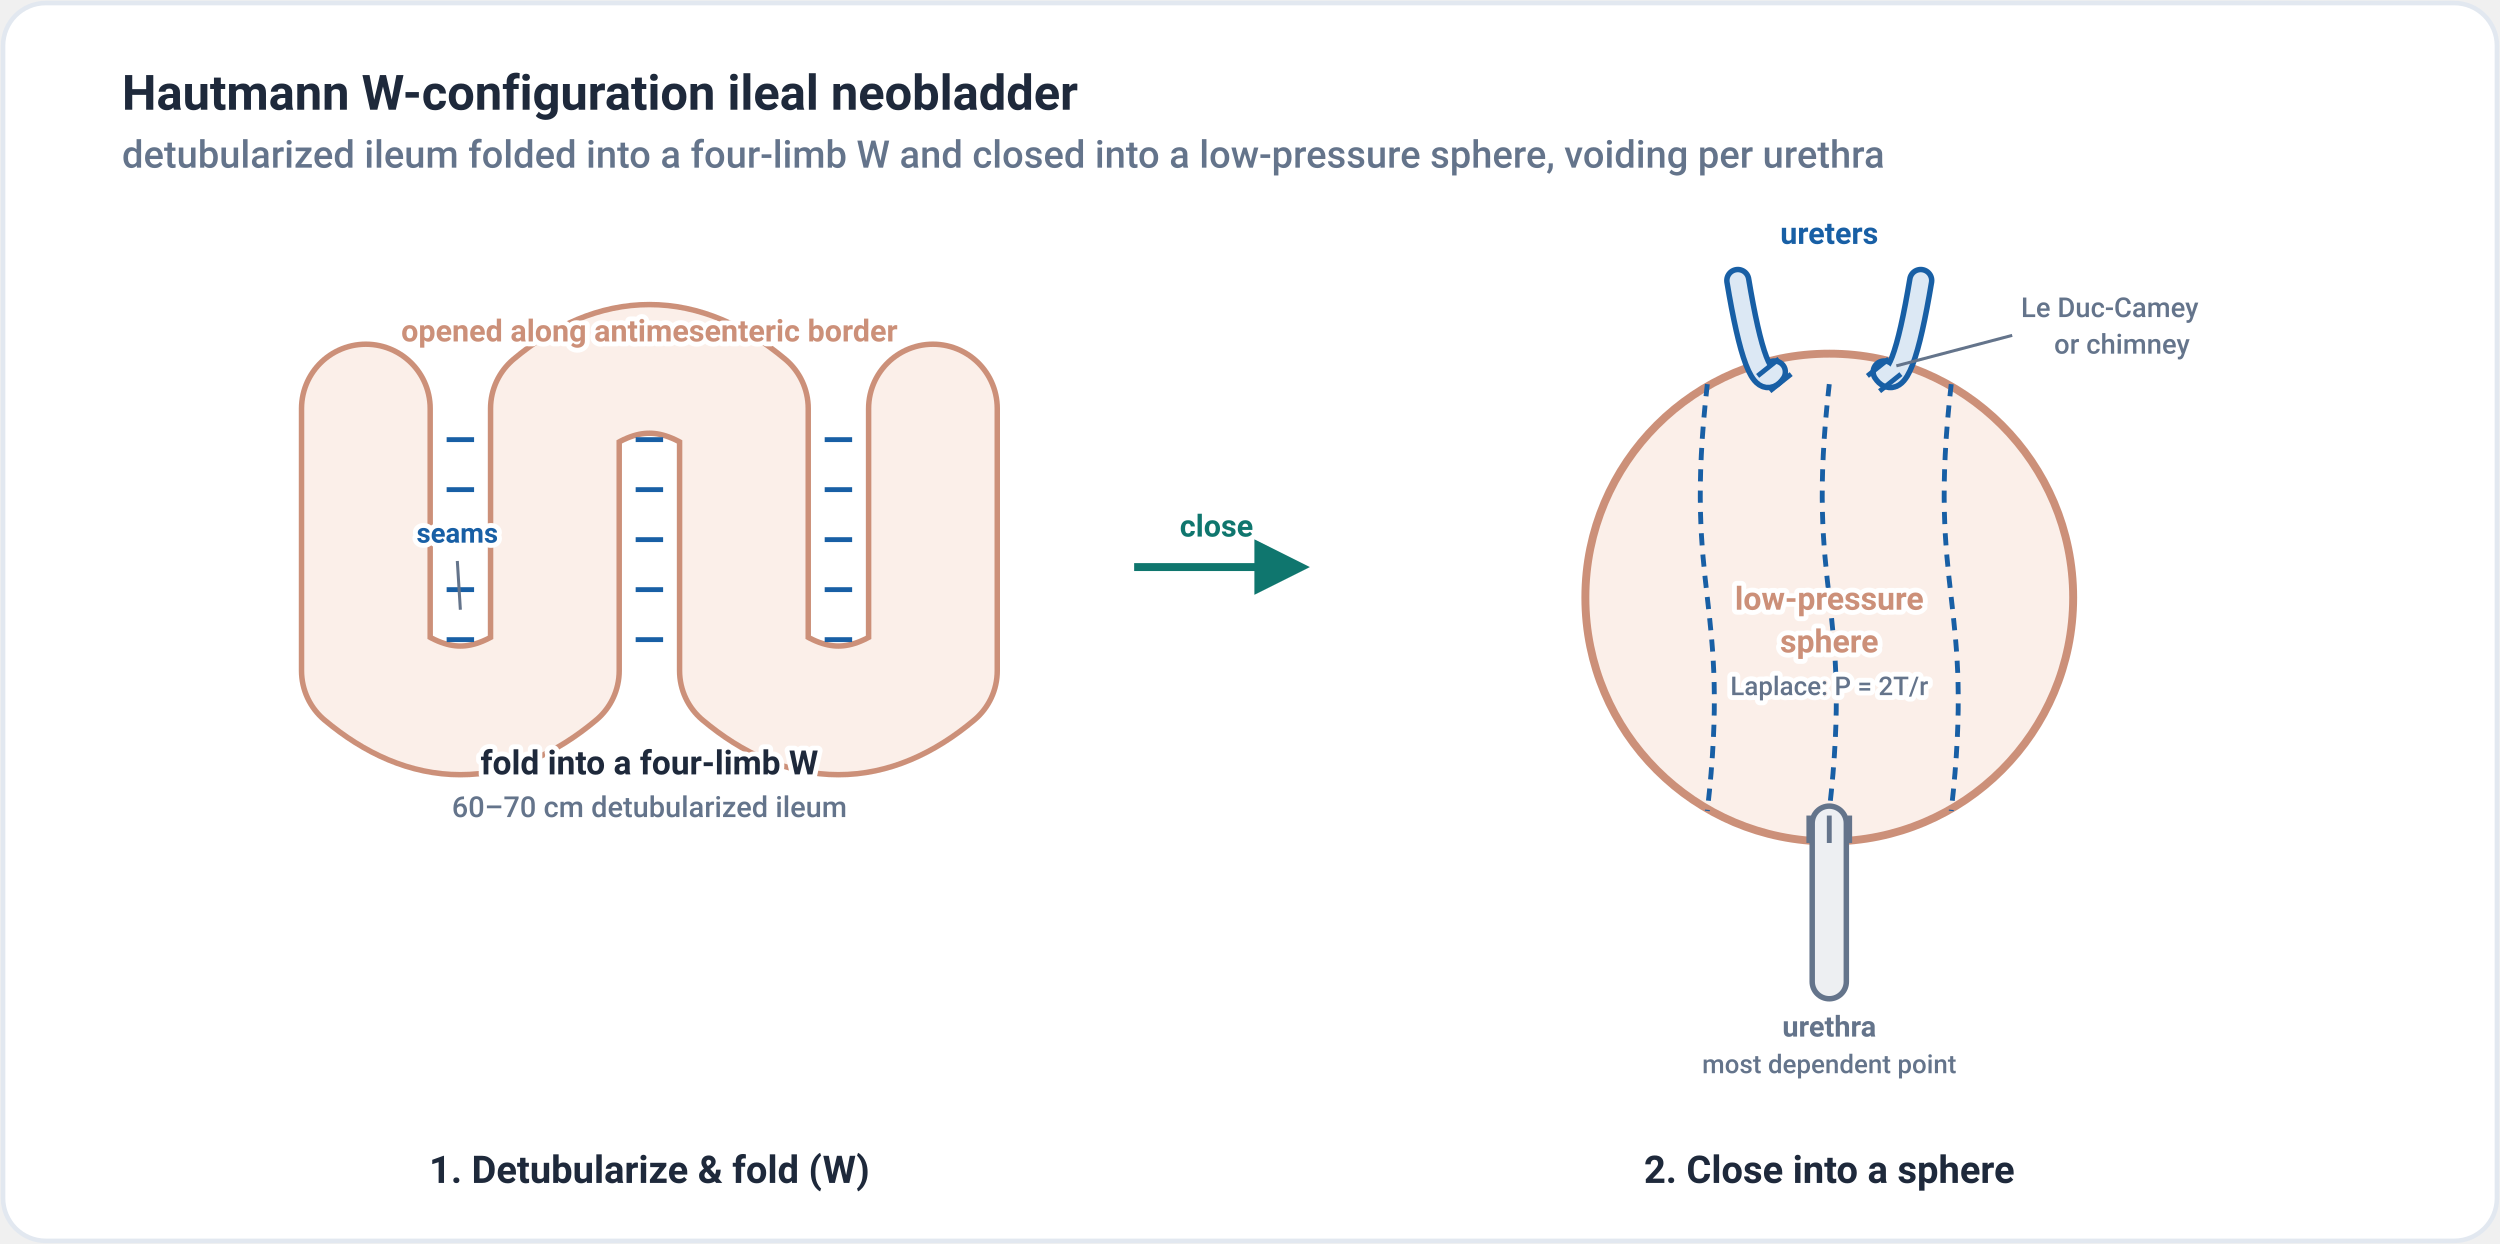
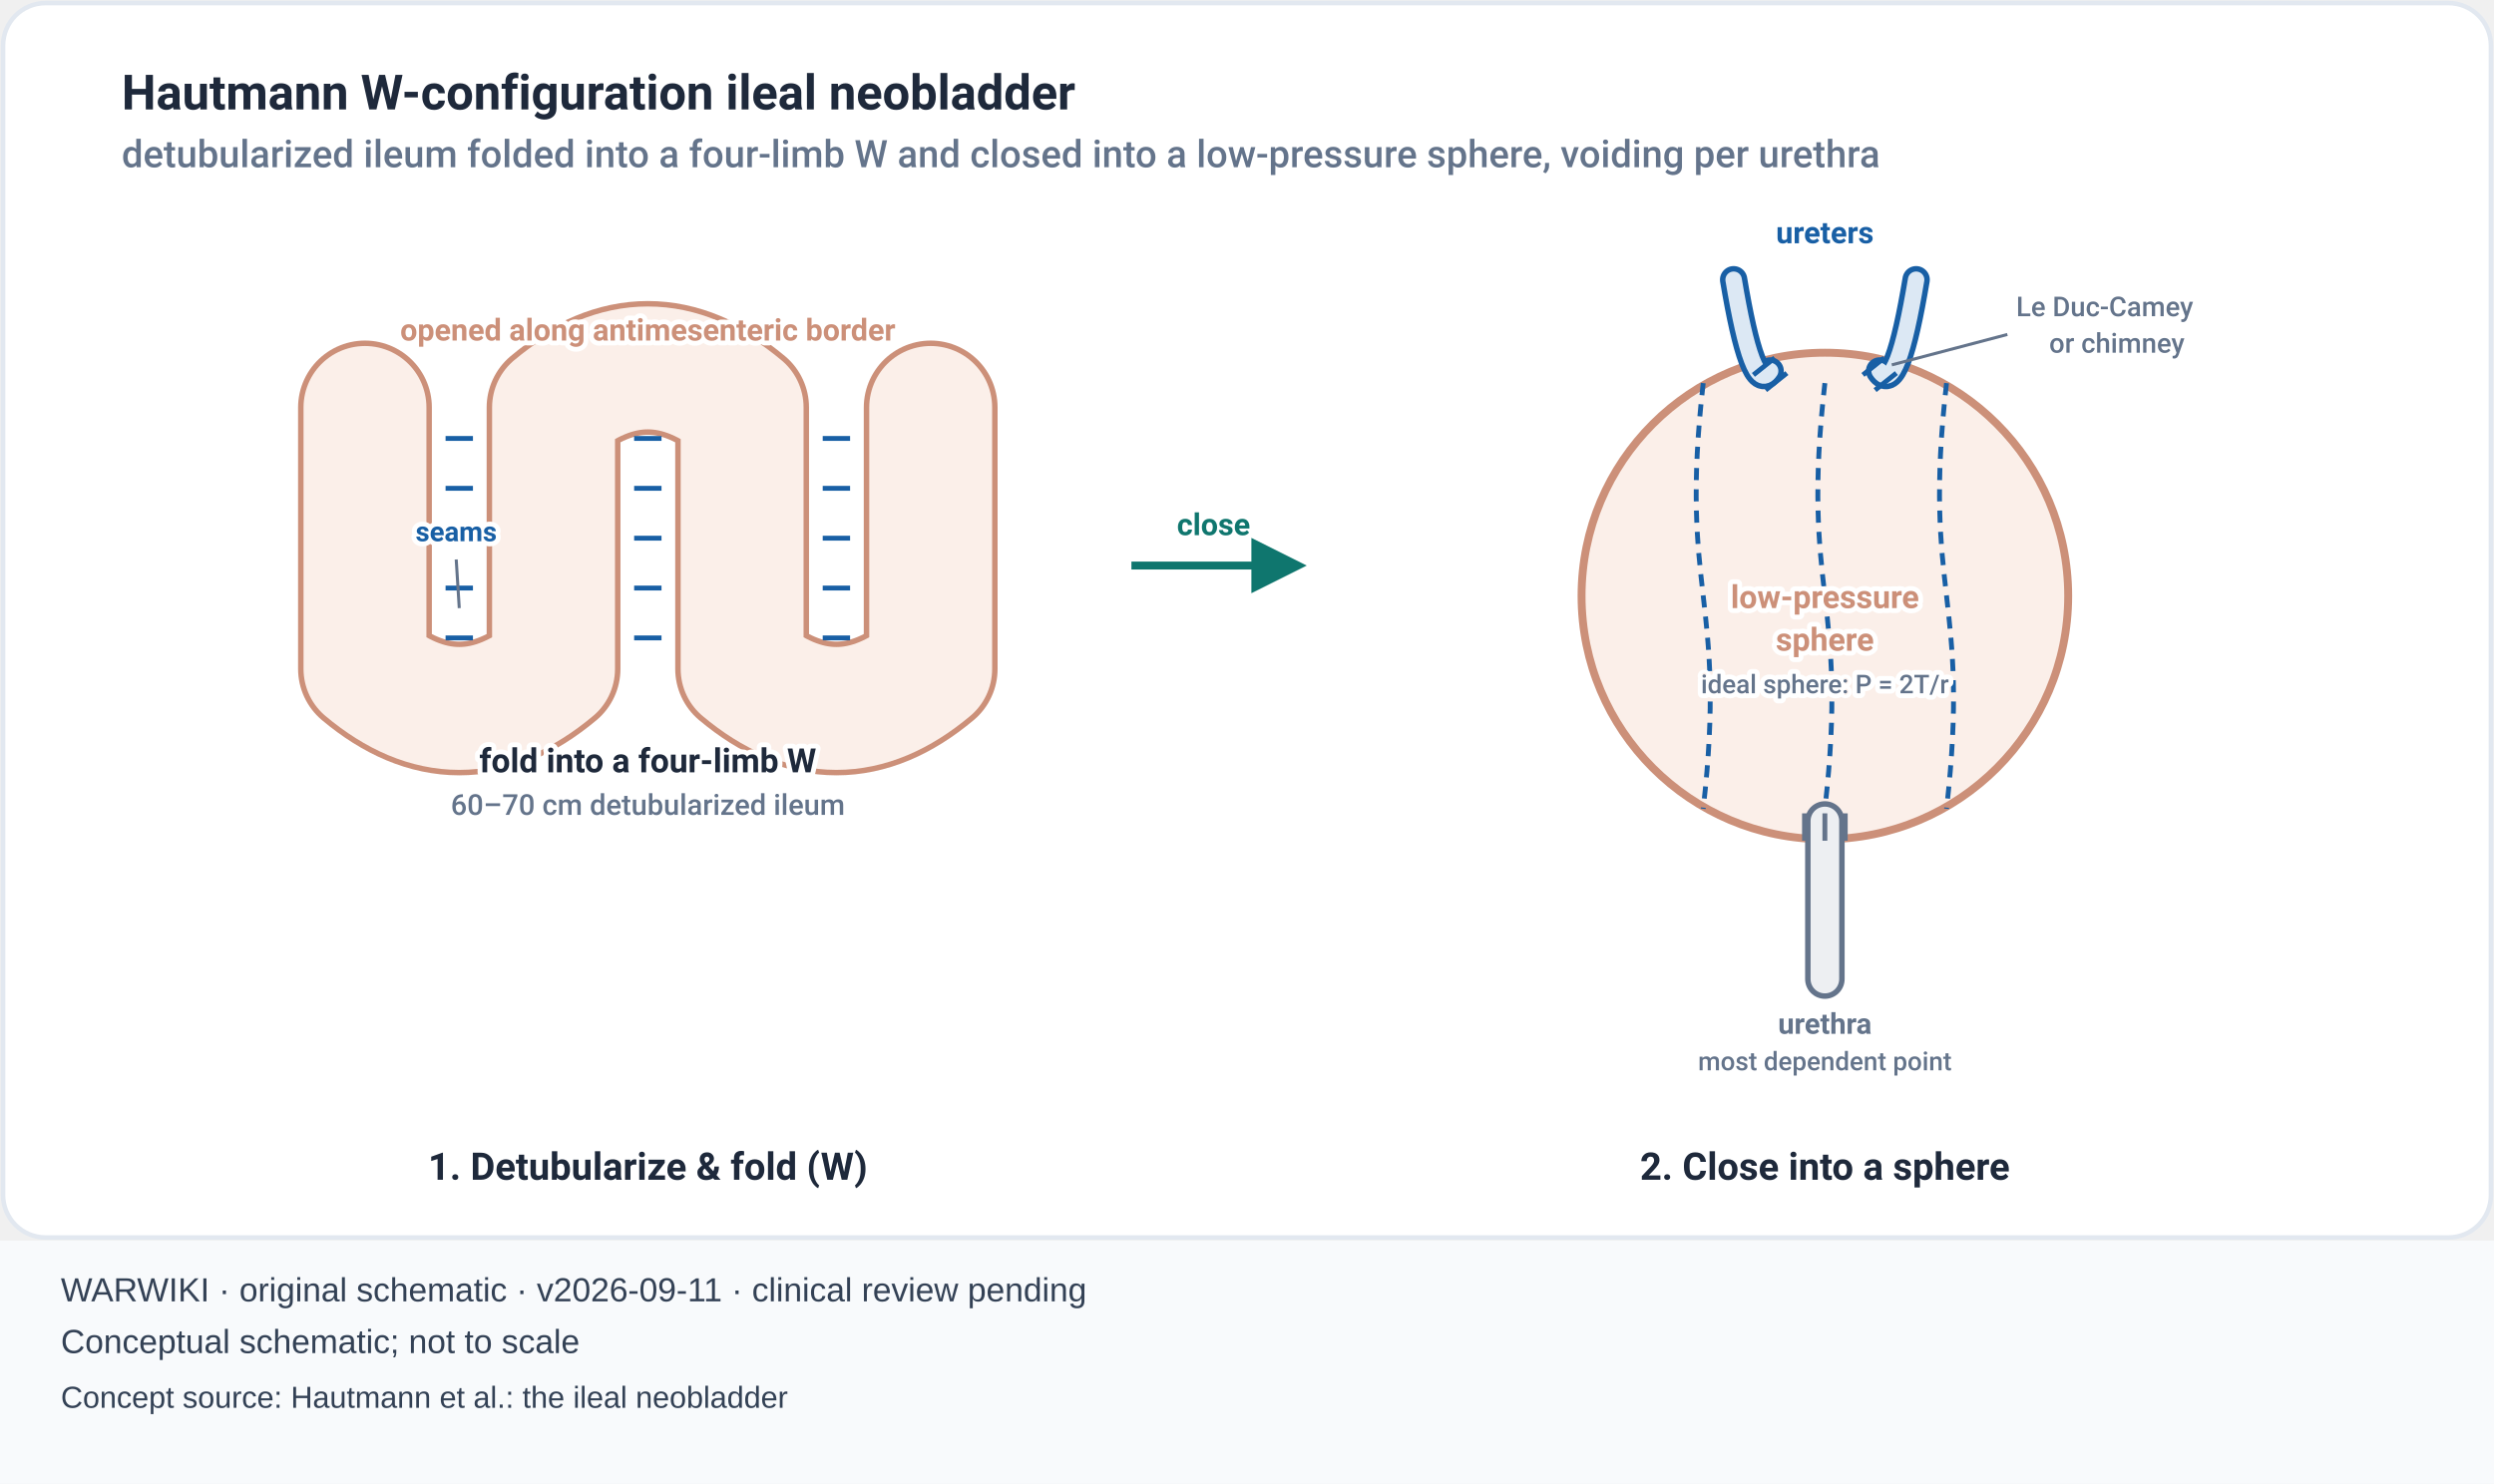
- <svg xmlns="http://www.w3.org/2000/svg" viewBox="0 0 820 408" width="820" height="408" role="img" aria-label="Hautmann W-configuration ileal neobladder in two panels. Panel 1: 60 to 70 cm of distal ileum is opened along the antimesenteric border and folded into a four-limb W, the adjacent limb edges joined by suture seams to form the posterior plate. Panel 2: the plate is closed anteriorly into a near-spherical low-pressure reservoir (Laplace P equals 2T over r), with the ureters reimplanted at the top by a Le Duc-Camey trough or chimney and the urethra anastomosed at the most dependent point for voiding per urethra.">
+ <svg xmlns="http://www.w3.org/2000/svg" viewBox="0 0 820 488" width="820" height="488" role="img" aria-labelledby="figure-title figure-description">
  <defs>
    <marker id="ah" viewBox="0 0 10 10" refX="8" refY="5" markerWidth="7" markerHeight="7" orient="auto-start-reverse">
      <path d="M0,0 L10,5 L0,10 z" fill="#0F766E" />
    </marker>
  </defs>
  <rect x="1" y="1" width="818" height="406" rx="14" fill="#FFFFFF" stroke="#E2E8F0" stroke-width="1.5" />
  <text x="40" y="36" text-anchor="start" font-family="-apple-system, 'Segoe UI', Roboto, Helvetica, Arial, sans-serif" font-size="16" font-weight="700" fill="#1E293B">Hautmann W-configuration ileal neobladder</text>
  <text x="40" y="55" text-anchor="start" font-family="-apple-system, 'Segoe UI', Roboto, Helvetica, Arial, sans-serif" font-size="12.5" font-weight="500" fill="#64748B">detubularized ileum folded into a four-limb W and closed into a low-pressure sphere, voiding per urethra</text>
  <path d="M 120 134 L 120 220 Q 151 246 182 220 L 182 134 Q 213 108 244 134 L 244 220 Q 275 246 306 220 L 306 134" fill="none" stroke="#CC9079" stroke-width="44" stroke-linecap="round" stroke-linejoin="round" />
  <path d="M 120 134 L 120 220 Q 151 246 182 220 L 182 134 Q 213 108 244 134 L 244 220 Q 275 246 306 220 L 306 134" fill="none" stroke="#FBEFE9" stroke-width="40.4" stroke-linecap="round" stroke-linejoin="round" />
  <line x1="146.5" y1="144.2" x2="155.5" y2="144.2" stroke="#185FA5" stroke-width="1.6" />
  <line x1="146.5" y1="160.6" x2="155.5" y2="160.6" stroke="#185FA5" stroke-width="1.6" />
  <line x1="146.5" y1="177" x2="155.5" y2="177" stroke="#185FA5" stroke-width="1.6" />
  <line x1="146.5" y1="193.4" x2="155.5" y2="193.4" stroke="#185FA5" stroke-width="1.6" />
  <line x1="146.5" y1="209.8" x2="155.5" y2="209.8" stroke="#185FA5" stroke-width="1.6" />
  <line x1="208.5" y1="144.2" x2="217.5" y2="144.2" stroke="#185FA5" stroke-width="1.6" />
  <line x1="208.5" y1="160.6" x2="217.5" y2="160.6" stroke="#185FA5" stroke-width="1.6" />
  <line x1="208.5" y1="177" x2="217.5" y2="177" stroke="#185FA5" stroke-width="1.6" />
  <line x1="208.5" y1="193.4" x2="217.5" y2="193.4" stroke="#185FA5" stroke-width="1.6" />
  <line x1="208.5" y1="209.8" x2="217.5" y2="209.8" stroke="#185FA5" stroke-width="1.6" />
  <line x1="270.5" y1="144.2" x2="279.5" y2="144.2" stroke="#185FA5" stroke-width="1.6" />
  <line x1="270.5" y1="160.6" x2="279.5" y2="160.6" stroke="#185FA5" stroke-width="1.6" />
  <line x1="270.5" y1="177" x2="279.5" y2="177" stroke="#185FA5" stroke-width="1.6" />
  <line x1="270.5" y1="193.4" x2="279.5" y2="193.4" stroke="#185FA5" stroke-width="1.6" />
  <line x1="270.5" y1="209.8" x2="279.5" y2="209.8" stroke="#185FA5" stroke-width="1.6" />
  <text x="213" y="112" text-anchor="middle" font-family="-apple-system, 'Segoe UI', Roboto, Helvetica, Arial, sans-serif" font-size="10" font-weight="600" fill="#CC9079" paint-order="stroke" stroke="#FFFFFF" stroke-width="3.2" stroke-linejoin="round">opened along antimesenteric border</text>
  <text x="213" y="254" text-anchor="middle" font-family="-apple-system, 'Segoe UI', Roboto, Helvetica, Arial, sans-serif" font-size="11" font-weight="700" fill="#1E293B" paint-order="stroke" stroke="#FFFFFF" stroke-width="3.2" stroke-linejoin="round">fold into a four-limb W</text>
  <text x="213" y="268" text-anchor="middle" font-family="-apple-system, 'Segoe UI', Roboto, Helvetica, Arial, sans-serif" font-size="9.5" font-weight="500" fill="#64748B" paint-order="stroke" stroke="#FFFFFF" stroke-width="3.2" stroke-linejoin="round">60–70 cm detubularized ileum</text>
  <text x="150" y="178" text-anchor="middle" font-family="-apple-system, 'Segoe UI', Roboto, Helvetica, Arial, sans-serif" font-size="9" font-weight="600" fill="#185FA5" paint-order="stroke" stroke="#FFFFFF" stroke-width="3.2" stroke-linejoin="round">seams</text>
  <line x1="150" y1="184" x2="151" y2="200" stroke="#64748B" stroke-width="1" />
  <text x="213" y="388" text-anchor="middle" font-family="-apple-system, 'Segoe UI', Roboto, Helvetica, Arial, sans-serif" font-size="12.5" font-weight="700" fill="#1E293B">1. Detubularize &amp; fold (W)</text>
  <line x1="372" y1="186" x2="426" y2="186" stroke="#0F766E" stroke-width="2.6" marker-end="url(#ah)" />
  <text x="399" y="176" text-anchor="middle" font-family="-apple-system, 'Segoe UI', Roboto, Helvetica, Arial, sans-serif" font-size="10" font-weight="600" fill="#0F766E">close</text>
  <circle cx="600" cy="196" r="80" fill="#FBEFE9" stroke="#CC9079" stroke-width="2.6" />
  <path d="M 560 126 C 552 196 568 196 560 266" fill="none" stroke="#185FA5" stroke-width="1.6" stroke-dasharray="4 3" />
  <path d="M 600 126 C 592 196 608 196 600 266" fill="none" stroke="#185FA5" stroke-width="1.6" stroke-dasharray="4 3" />
  <path d="M 640 126 C 632 196 648 196 640 266" fill="none" stroke="#185FA5" stroke-width="1.6" stroke-dasharray="4 3" />
  <text x="600" y="200" text-anchor="middle" font-family="-apple-system, 'Segoe UI', Roboto, Helvetica, Arial, sans-serif" font-size="10.5" font-weight="700" fill="#CC9079" paint-order="stroke" stroke="#FFFFFF" stroke-width="3.2" stroke-linejoin="round">low-pressure</text>
  <text x="600" y="214" text-anchor="middle" font-family="-apple-system, 'Segoe UI', Roboto, Helvetica, Arial, sans-serif" font-size="10.5" font-weight="700" fill="#CC9079" paint-order="stroke" stroke="#FFFFFF" stroke-width="3.2" stroke-linejoin="round">sphere</text>
-   <text x="600" y="228" text-anchor="middle" font-family="-apple-system, 'Segoe UI', Roboto, Helvetica, Arial, sans-serif" font-size="8.5" font-weight="500" fill="#64748B" paint-order="stroke" stroke="#FFFFFF" stroke-width="3.2" stroke-linejoin="round">Laplace: P = 2T/r</text>
+   <text x="600" y="228" text-anchor="middle" font-family="-apple-system, 'Segoe UI', Roboto, Helvetica, Arial, sans-serif" font-size="8.5" font-weight="500" fill="#64748B" paint-order="stroke" stroke="#FFFFFF" stroke-width="3.2" stroke-linejoin="round">ideal sphere: P = 2T/r</text>
  <path d="M 570 92 C 574 116 578 128 582 122" fill="none" stroke="#185FA5" stroke-width="9" stroke-linecap="round" stroke-linejoin="round" />
  <path d="M 570 92 C 574 116 578 128 582 122" fill="none" stroke="#DCE8F4" stroke-width="5.4" stroke-linecap="round" stroke-linejoin="round" />
  <path d="M 630 92 C 626 116 622 128 618 122" fill="none" stroke="#185FA5" stroke-width="9" stroke-linecap="round" stroke-linejoin="round" />
  <path d="M 630 92 C 626 116 622 128 618 122" fill="none" stroke="#DCE8F4" stroke-width="5.4" stroke-linecap="round" stroke-linejoin="round" />
  <line x1="576.5" y1="123.3" x2="583.5" y2="117.7" stroke="#185FA5" stroke-width="1.6" />
  <line x1="580.5" y1="128.3" x2="587.5" y2="122.7" stroke="#185FA5" stroke-width="1.6" />
  <line x1="612.5" y1="123.3" x2="619.5" y2="117.7" stroke="#185FA5" stroke-width="1.6" />
  <line x1="616.5" y1="128.3" x2="623.5" y2="122.7" stroke="#185FA5" stroke-width="1.6" />
  <text x="600" y="80" text-anchor="middle" font-family="-apple-system, 'Segoe UI', Roboto, Helvetica, Arial, sans-serif" font-size="10" font-weight="700" fill="#185FA5" paint-order="stroke" stroke="#FFFFFF" stroke-width="3.2" stroke-linejoin="round">ureters</text>
  <text x="692" y="104" text-anchor="middle" font-family="-apple-system, 'Segoe UI', Roboto, Helvetica, Arial, sans-serif" font-size="9" font-weight="500" fill="#64748B" paint-order="stroke" stroke="#FFFFFF" stroke-width="3.2" stroke-linejoin="round">Le Duc-Camey</text>
  <text x="696" y="116" text-anchor="middle" font-family="-apple-system, 'Segoe UI', Roboto, Helvetica, Arial, sans-serif" font-size="9" font-weight="500" fill="#64748B" paint-order="stroke" stroke="#FFFFFF" stroke-width="3.2" stroke-linejoin="round">or chimney</text>
  <line x1="660" y1="110" x2="622" y2="120" stroke="#64748B" stroke-width="1" />
  <path d="M 600 270 L 600 322" fill="none" stroke="#64748B" stroke-width="13" stroke-linecap="round" stroke-linejoin="round" />
  <path d="M 600 270 L 600 322" fill="none" stroke="#EDEFF2" stroke-width="9.4" stroke-linecap="round" stroke-linejoin="round" />
  <line x1="593.3" y1="276.5" x2="593.3" y2="267.5" stroke="#64748B" stroke-width="1.6" />
  <line x1="600" y1="276.5" x2="600" y2="267.5" stroke="#64748B" stroke-width="1.6" />
  <line x1="606.7" y1="276.5" x2="606.7" y2="267.5" stroke="#64748B" stroke-width="1.6" />
  <text x="600" y="340" text-anchor="middle" font-family="-apple-system, 'Segoe UI', Roboto, Helvetica, Arial, sans-serif" font-size="9.5" font-weight="700" fill="#64748B" paint-order="stroke" stroke="#FFFFFF" stroke-width="3.2" stroke-linejoin="round">urethra</text>
  <text x="600" y="352" text-anchor="middle" font-family="-apple-system, 'Segoe UI', Roboto, Helvetica, Arial, sans-serif" font-size="8.5" font-weight="500" fill="#64748B" paint-order="stroke" stroke="#FFFFFF" stroke-width="3.2" stroke-linejoin="round">most dependent point</text>
  <text x="600" y="388" text-anchor="middle" font-family="-apple-system, 'Segoe UI', Roboto, Helvetica, Arial, sans-serif" font-size="12.5" font-weight="700" fill="#1E293B">2. Close into a sphere</text>
+   <g id="figure-provenance">
+     <rect x="0" y="408" width="820" height="80" fill="#F8FAFC" />
+     <text x="20" y="428" font-family="Arial, sans-serif" font-size="11" fill="#334155">WARWIKI · original schematic · v2026-09-11 · clinical review pending</text>
+     <text x="20" y="445" font-family="Arial, sans-serif" font-size="11" fill="#334155">Conceptual schematic; not to scale</text>
+     <a href="https://pubmed.ncbi.nlm.nih.gov/3336101/">
+       <text x="20" y="463" font-family="Arial, sans-serif" font-size="10" fill="#334155">Concept source: Hautmann et al.: the ileal neobladder</text>
+     </a>
+   </g>
</svg>
